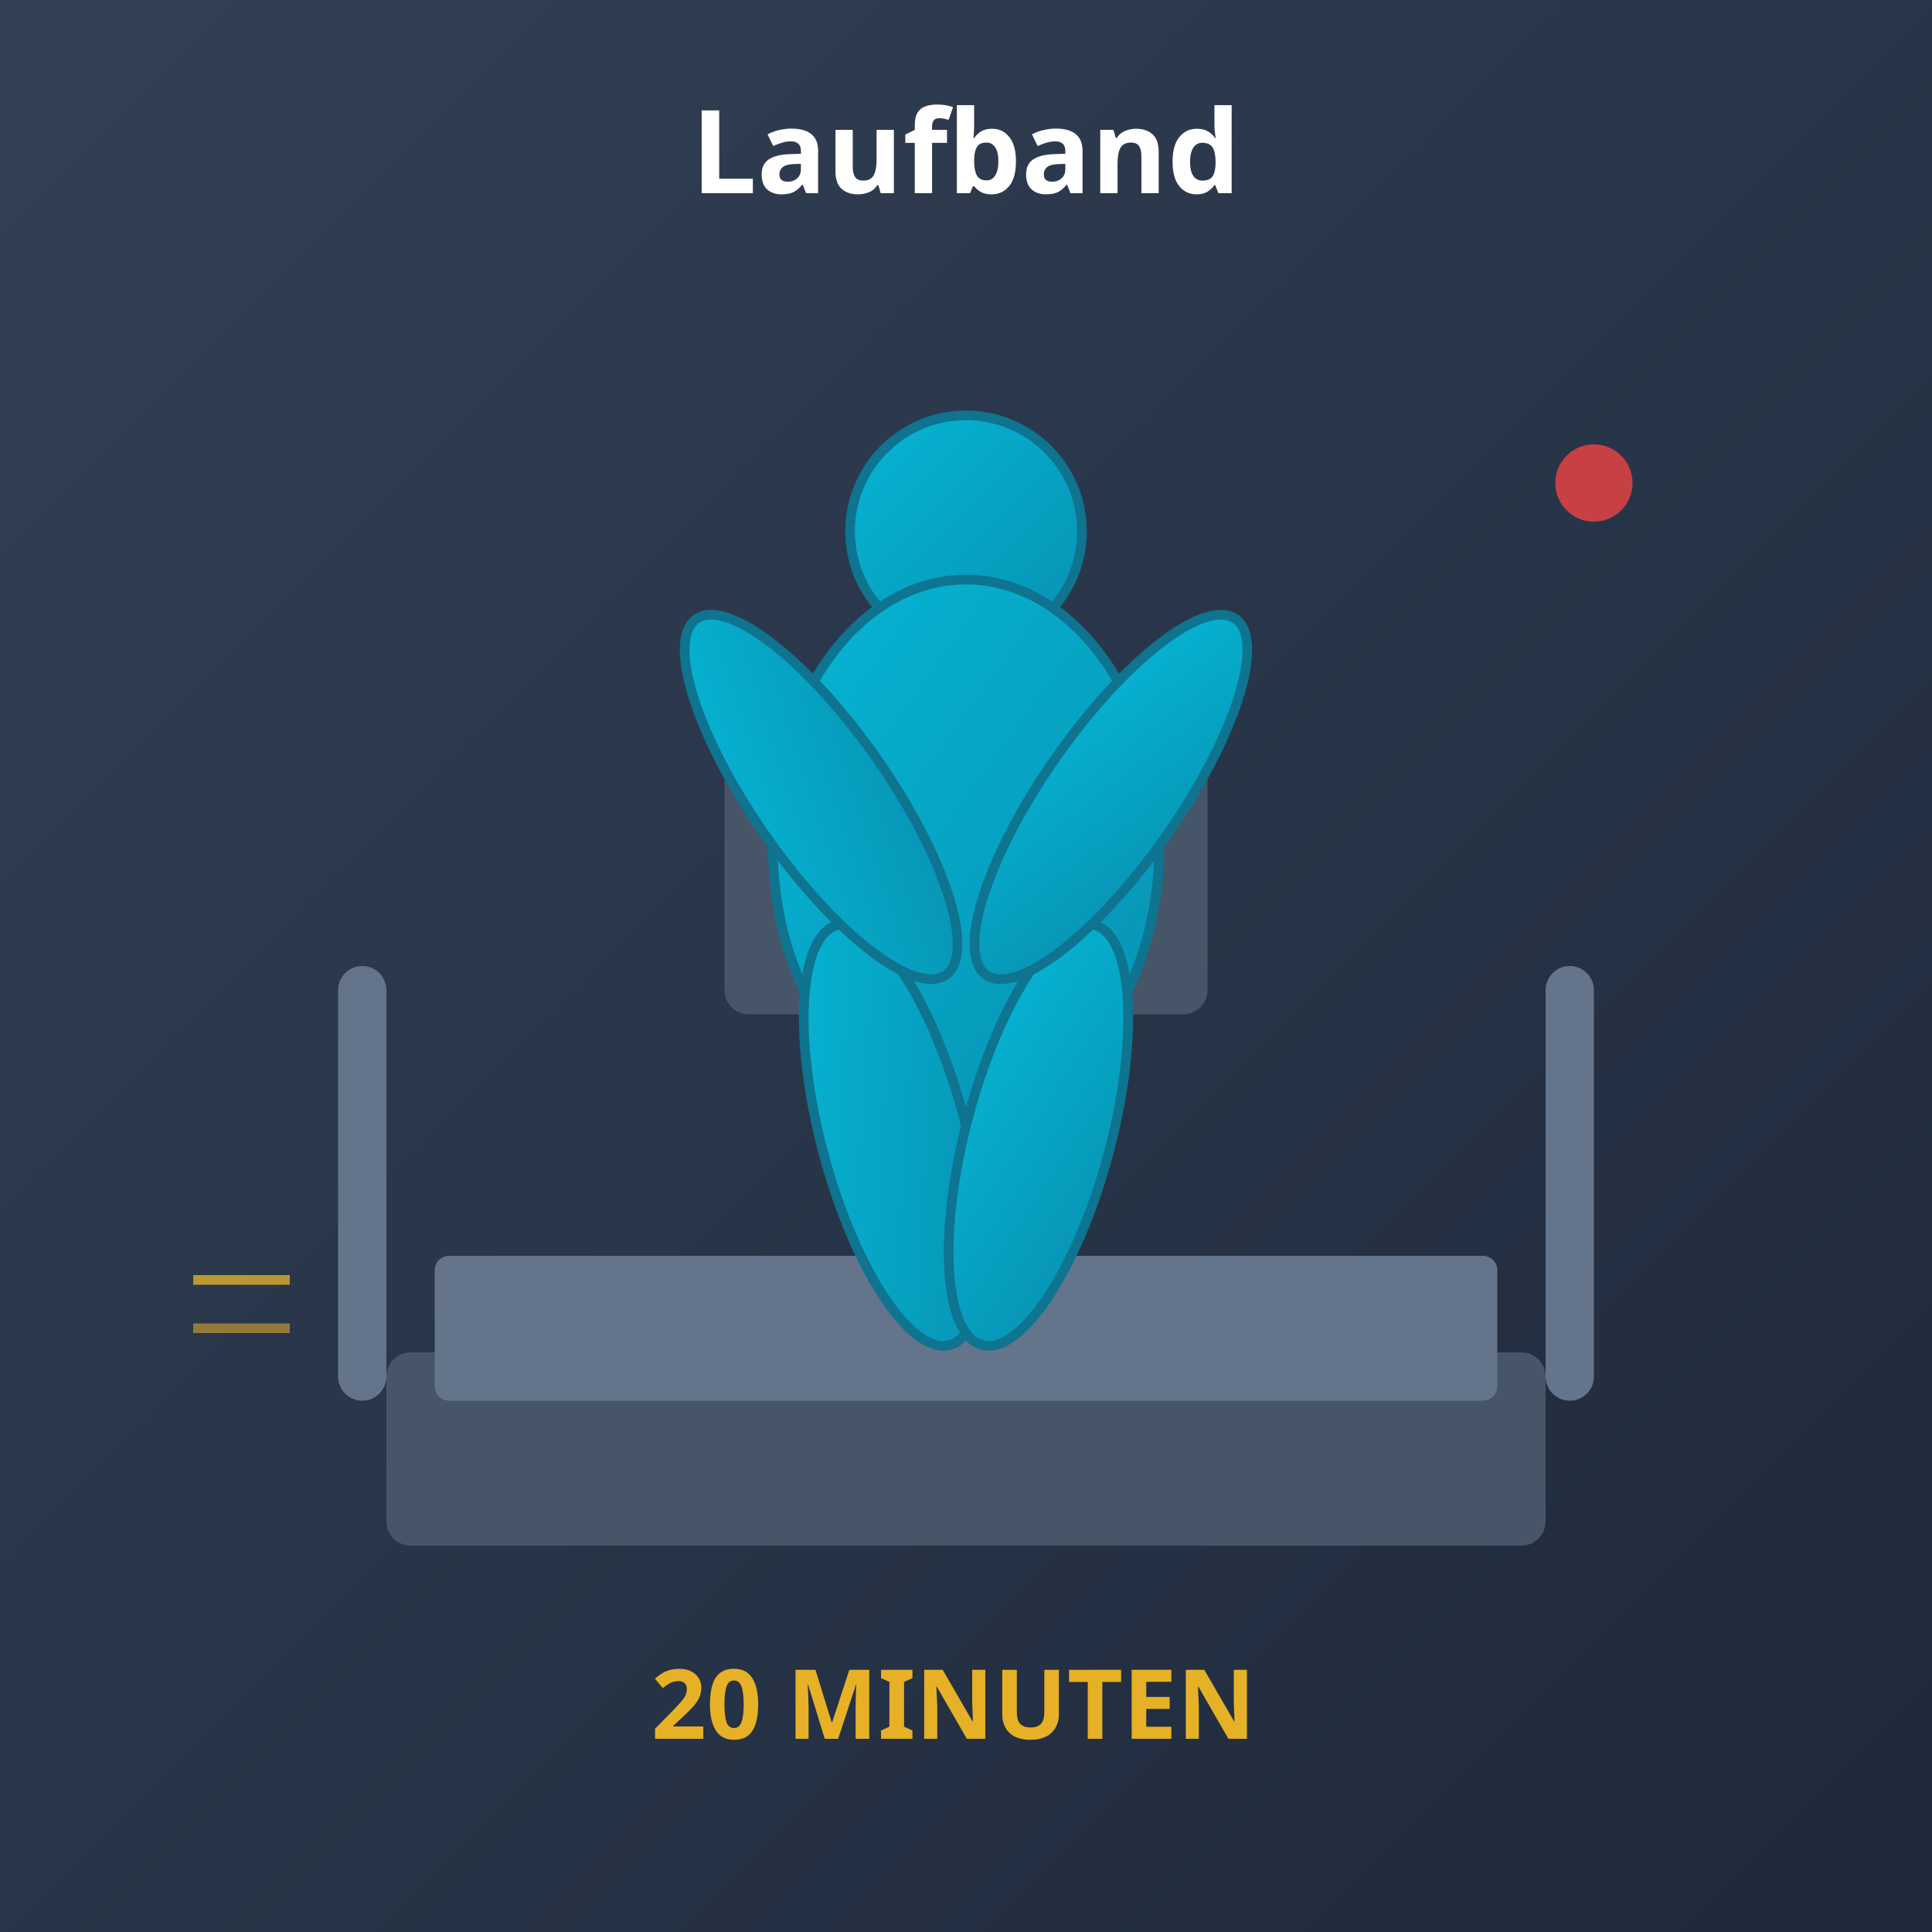
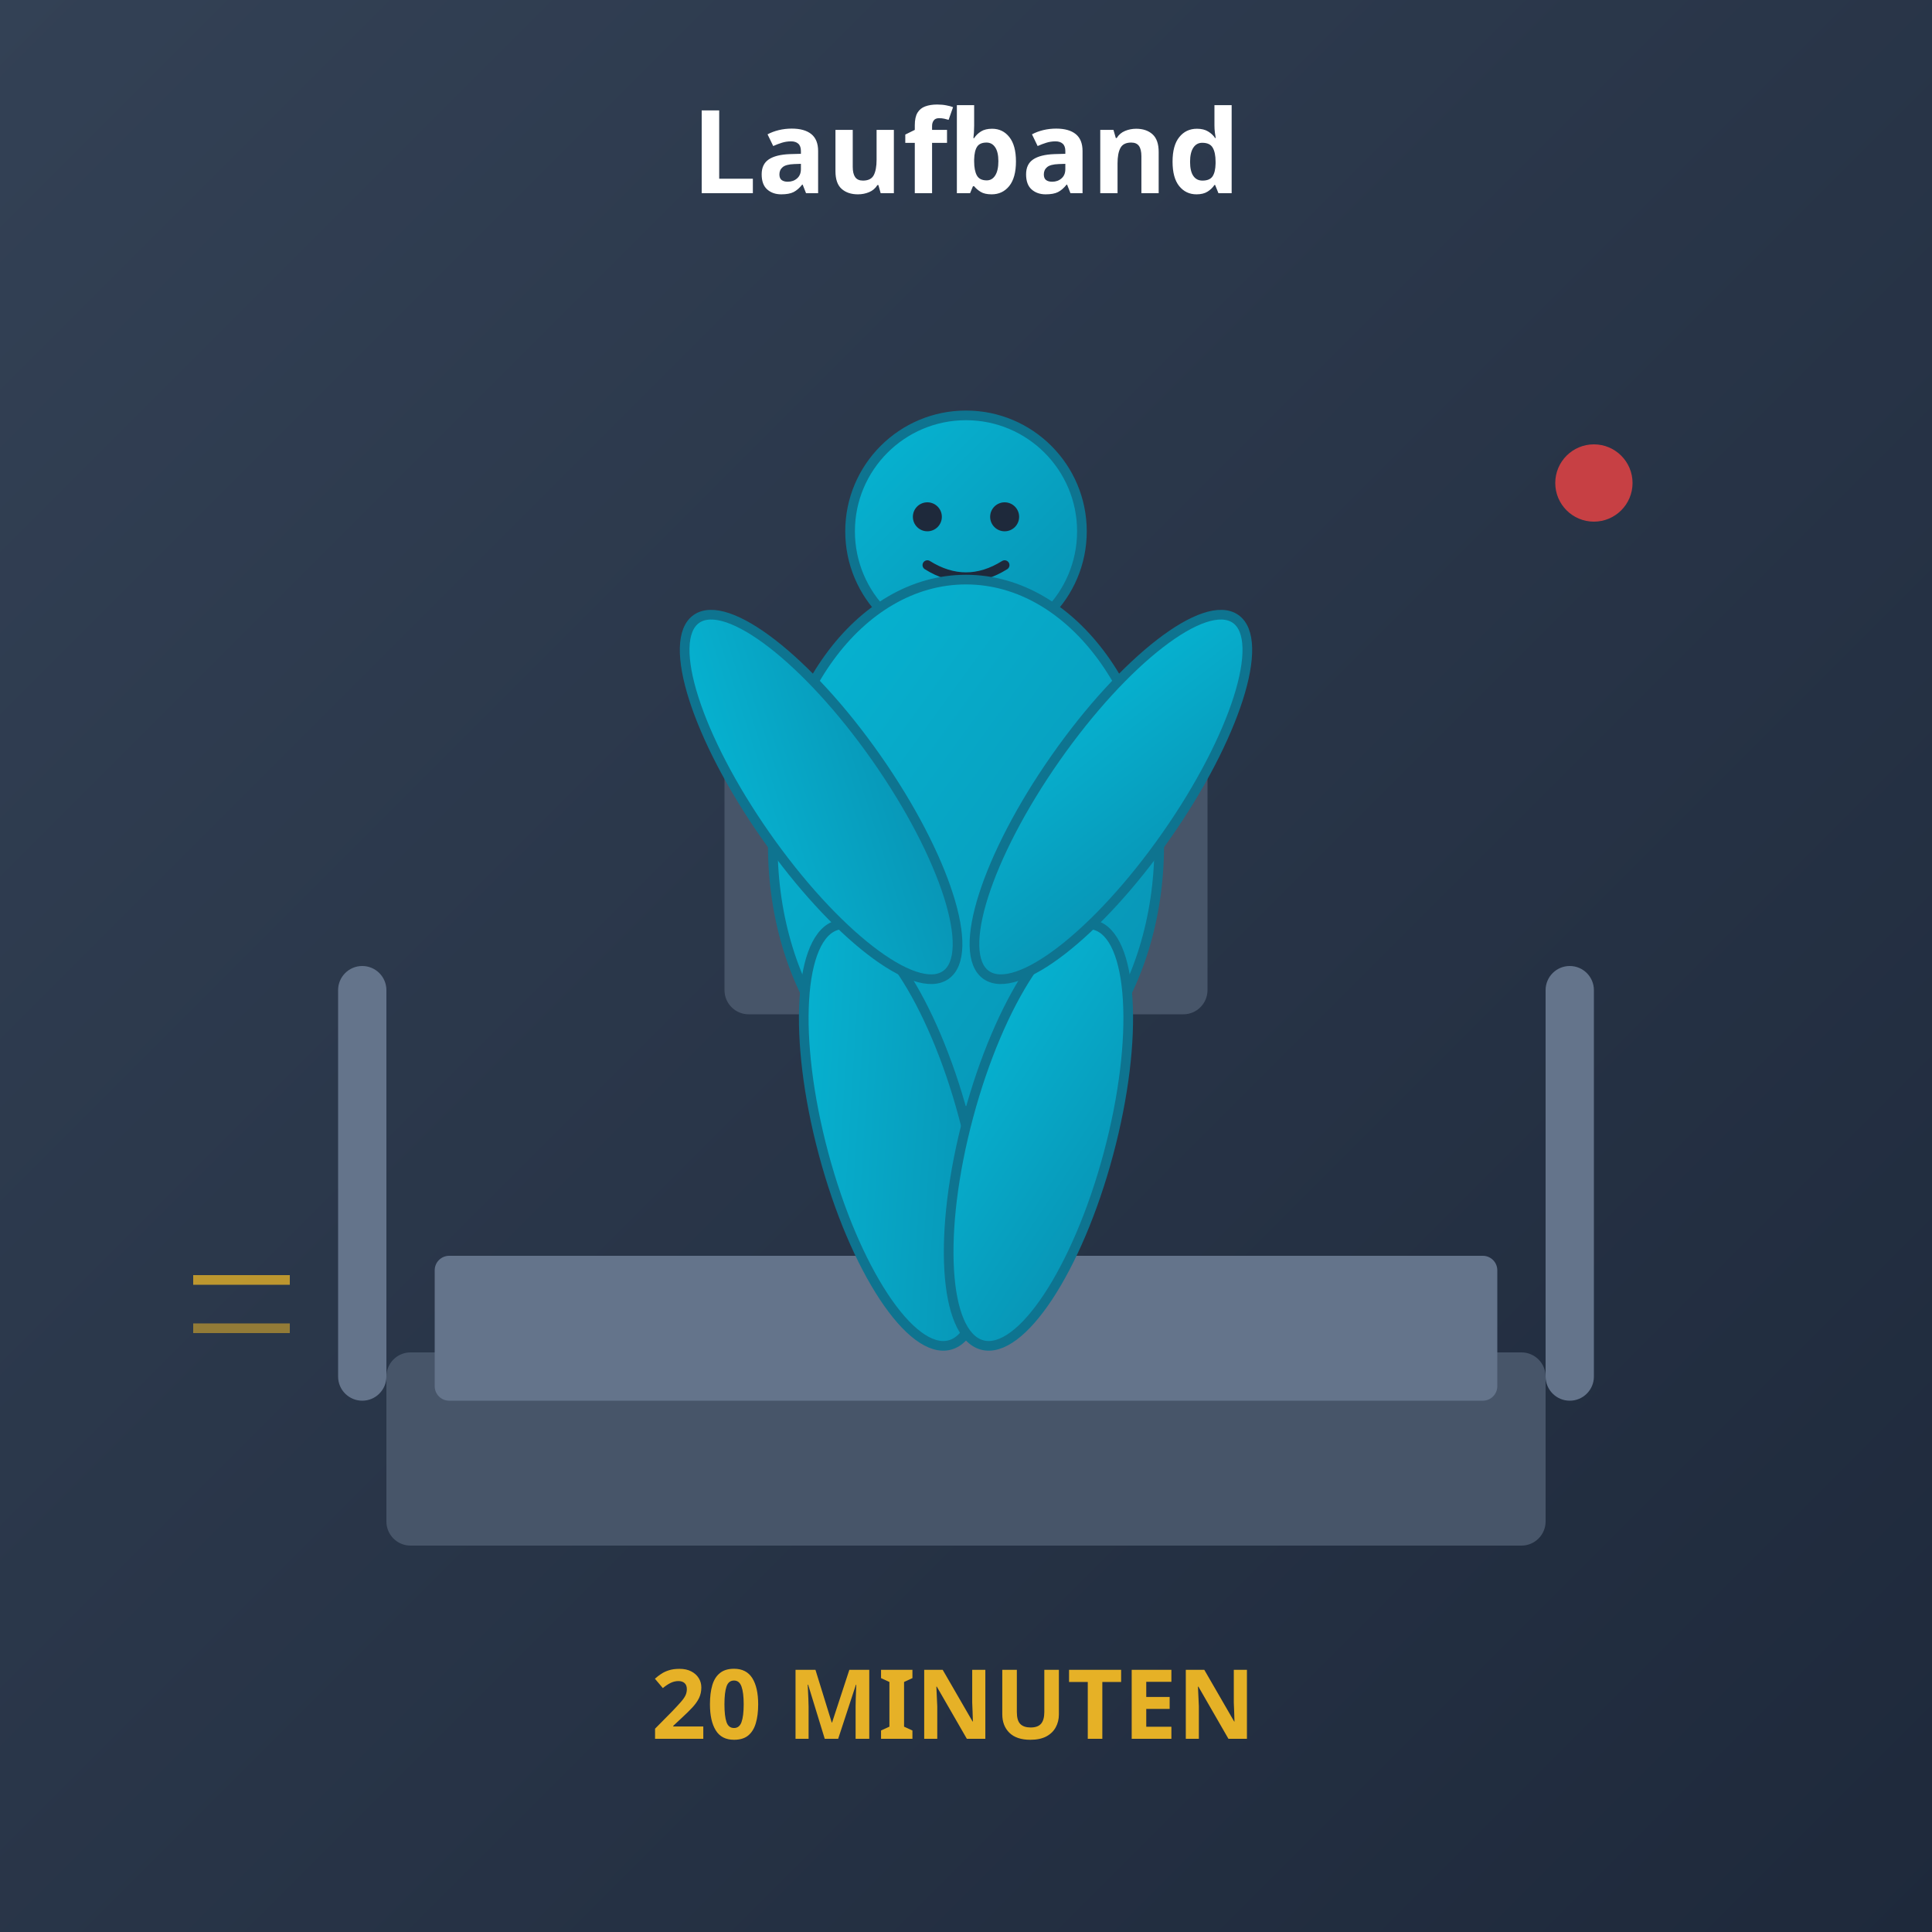
<svg xmlns="http://www.w3.org/2000/svg" width="400" height="400" viewBox="0 0 400 400">
  <defs>
    <linearGradient id="bgLaufband" x1="0%" y1="0%" x2="100%" y2="100%">
      <stop offset="0%" style="stop-color:#334155;stop-opacity:1" />
      <stop offset="100%" style="stop-color:#1e293b;stop-opacity:1" />
    </linearGradient>
    <linearGradient id="bodyLaufband" x1="0%" y1="0%" x2="100%" y2="100%">
      <stop offset="0%" style="stop-color:#06b6d4;stop-opacity:1" />
      <stop offset="100%" style="stop-color:#0891b2;stop-opacity:1" />
    </linearGradient>
  </defs>
  <rect width="400" height="400" fill="url(#bgLaufband)" />
  <text x="200" y="40" font-family="system-ui" font-size="24" font-weight="bold" fill="#ffffff" text-anchor="middle">Laufband</text>
  <rect x="80" y="280" width="240" height="40" rx="5" fill="#475569" />
  <rect x="90" y="260" width="220" height="30" rx="3" fill="#64748b">
    <animate attributeName="opacity" values="0.8;1;0.8" dur="1s" repeatCount="indefinite" />
  </rect>
  <rect x="70" y="200" width="10" height="90" rx="5" fill="#64748b" />
  <rect x="320" y="200" width="10" height="90" rx="5" fill="#64748b" />
  <rect x="150" y="150" width="100" height="60" rx="5" fill="#475569" />
  <circle cx="180" cy="170" r="5" fill="#10b981">
    <animate attributeName="opacity" values="0.5;1;0.5" dur="1.5s" repeatCount="indefinite" />
  </circle>
  <circle cx="220" cy="170" r="5" fill="#ef4444" />
  <rect x="195" y="140" width="10" height="70" rx="3" fill="#64748b" />
  <g>
    <circle cx="200" cy="110" r="24" fill="url(#bodyLaufband)" stroke="#0e7490" stroke-width="2">
      <animate attributeName="cy" values="110;108;110;112;110" dur="0.8s" repeatCount="indefinite" />
    </circle>
+     <circle cx="192" cy="107" r="3" fill="#1e293b">
+       <animate attributeName="cy" values="107;105;107;109;107" dur="0.8s" repeatCount="indefinite" />
+     </circle>
+     <circle cx="208" cy="107" r="3" fill="#1e293b">
+       <animate attributeName="cy" values="107;105;107;109;107" dur="0.8s" repeatCount="indefinite" />
+     </circle>
+     <path d="M 192 117 Q 200 122 208 117" stroke="#1e293b" stroke-width="2" fill="none" stroke-linecap="round">
+       <animate attributeName="d" values="M 192 117 Q 200 122 208 117; M 192 115 Q 200 120 208 115; M 192 117 Q 200 122 208 117; M 192 119 Q 200 124 208 119; M 192 117 Q 200 122 208 117" dur="0.8s" repeatCount="indefinite" />
+     </path>
    <ellipse cx="200" cy="175" rx="40" ry="55" fill="url(#bodyLaufband)" stroke="#0e7490" stroke-width="2">
      <animate attributeName="cy" values="175;173;175;177;175" dur="0.8s" repeatCount="indefinite" />
    </ellipse>
    <ellipse cx="185" cy="235" rx="15" ry="45" fill="url(#bodyLaufband)" stroke="#0e7490" stroke-width="2" transform="rotate(-15 185 235)">
      <animate attributeName="cy" values="235;230;235;240;235" dur="0.8s" repeatCount="indefinite" />
      <animateTransform attributeName="transform" type="rotate" values="-15 185 235; -25 185 230; -15 185 235; -5 185 240; -15 185 235" dur="0.8s" repeatCount="indefinite" />
    </ellipse>
    <ellipse cx="215" cy="235" rx="15" ry="45" fill="url(#bodyLaufband)" stroke="#0e7490" stroke-width="2" transform="rotate(15 215 235)">
      <animate attributeName="cy" values="235;240;235;230;235" dur="0.8s" repeatCount="indefinite" />
      <animateTransform attributeName="transform" type="rotate" values="15 215 235; 5 215 240; 15 215 235; 25 215 230; 15 215 235" dur="0.8s" repeatCount="indefinite" />
    </ellipse>
    <ellipse cx="170" cy="165" rx="14" ry="45" fill="url(#bodyLaufband)" stroke="#0e7490" stroke-width="2" transform="rotate(-35 170 165)">
      <animateTransform attributeName="transform" type="rotate" values="-35 170 165; -45 170 165; -35 170 165; -25 170 165; -35 170 165" dur="0.8s" repeatCount="indefinite" />
    </ellipse>
    <ellipse cx="230" cy="165" rx="14" ry="45" fill="url(#bodyLaufband)" stroke="#0e7490" stroke-width="2" transform="rotate(35 230 165)">
      <animateTransform attributeName="transform" type="rotate" values="35 230 165; 25 230 165; 35 230 165; 45 230 165; 35 230 165" dur="0.8s" repeatCount="indefinite" />
    </ellipse>
  </g>
  <line x1="60" y1="265" x2="40" y2="265" stroke="#fbbf24" stroke-width="2" opacity="0.7">
    <animate attributeName="x1" values="60;40;20" dur="0.5s" repeatCount="indefinite" />
    <animate attributeName="x2" values="40;20;0" dur="0.5s" repeatCount="indefinite" />
    <animate attributeName="opacity" values="0.7;0.3;0" dur="0.5s" repeatCount="indefinite" />
  </line>
  <line x1="60" y1="275" x2="40" y2="275" stroke="#fbbf24" stroke-width="2" opacity="0.5">
    <animate attributeName="x1" values="60;40;20" dur="0.6s" repeatCount="indefinite" />
    <animate attributeName="x2" values="40;20;0" dur="0.6s" repeatCount="indefinite" />
    <animate attributeName="opacity" values="0.5;0.2;0" dur="0.6s" repeatCount="indefinite" />
  </line>
  <g opacity="0.9">
    <text x="200" y="360" font-family="system-ui" font-size="20" fill="#fbbf24" font-weight="bold" text-anchor="middle">
      20 MINUTEN
      <animate attributeName="opacity" values="0.7;1;0.7" dur="2s" repeatCount="indefinite" />
    </text>
  </g>
  <g opacity="0.8">
    <circle cx="330" cy="100" r="8" fill="#ef4444">
      <animate attributeName="r" values="8;12;8" dur="0.8s" repeatCount="indefinite" />
      <animate attributeName="opacity" values="0.6;1;0.6" dur="0.8s" repeatCount="indefinite" />
    </circle>
  </g>
</svg>
